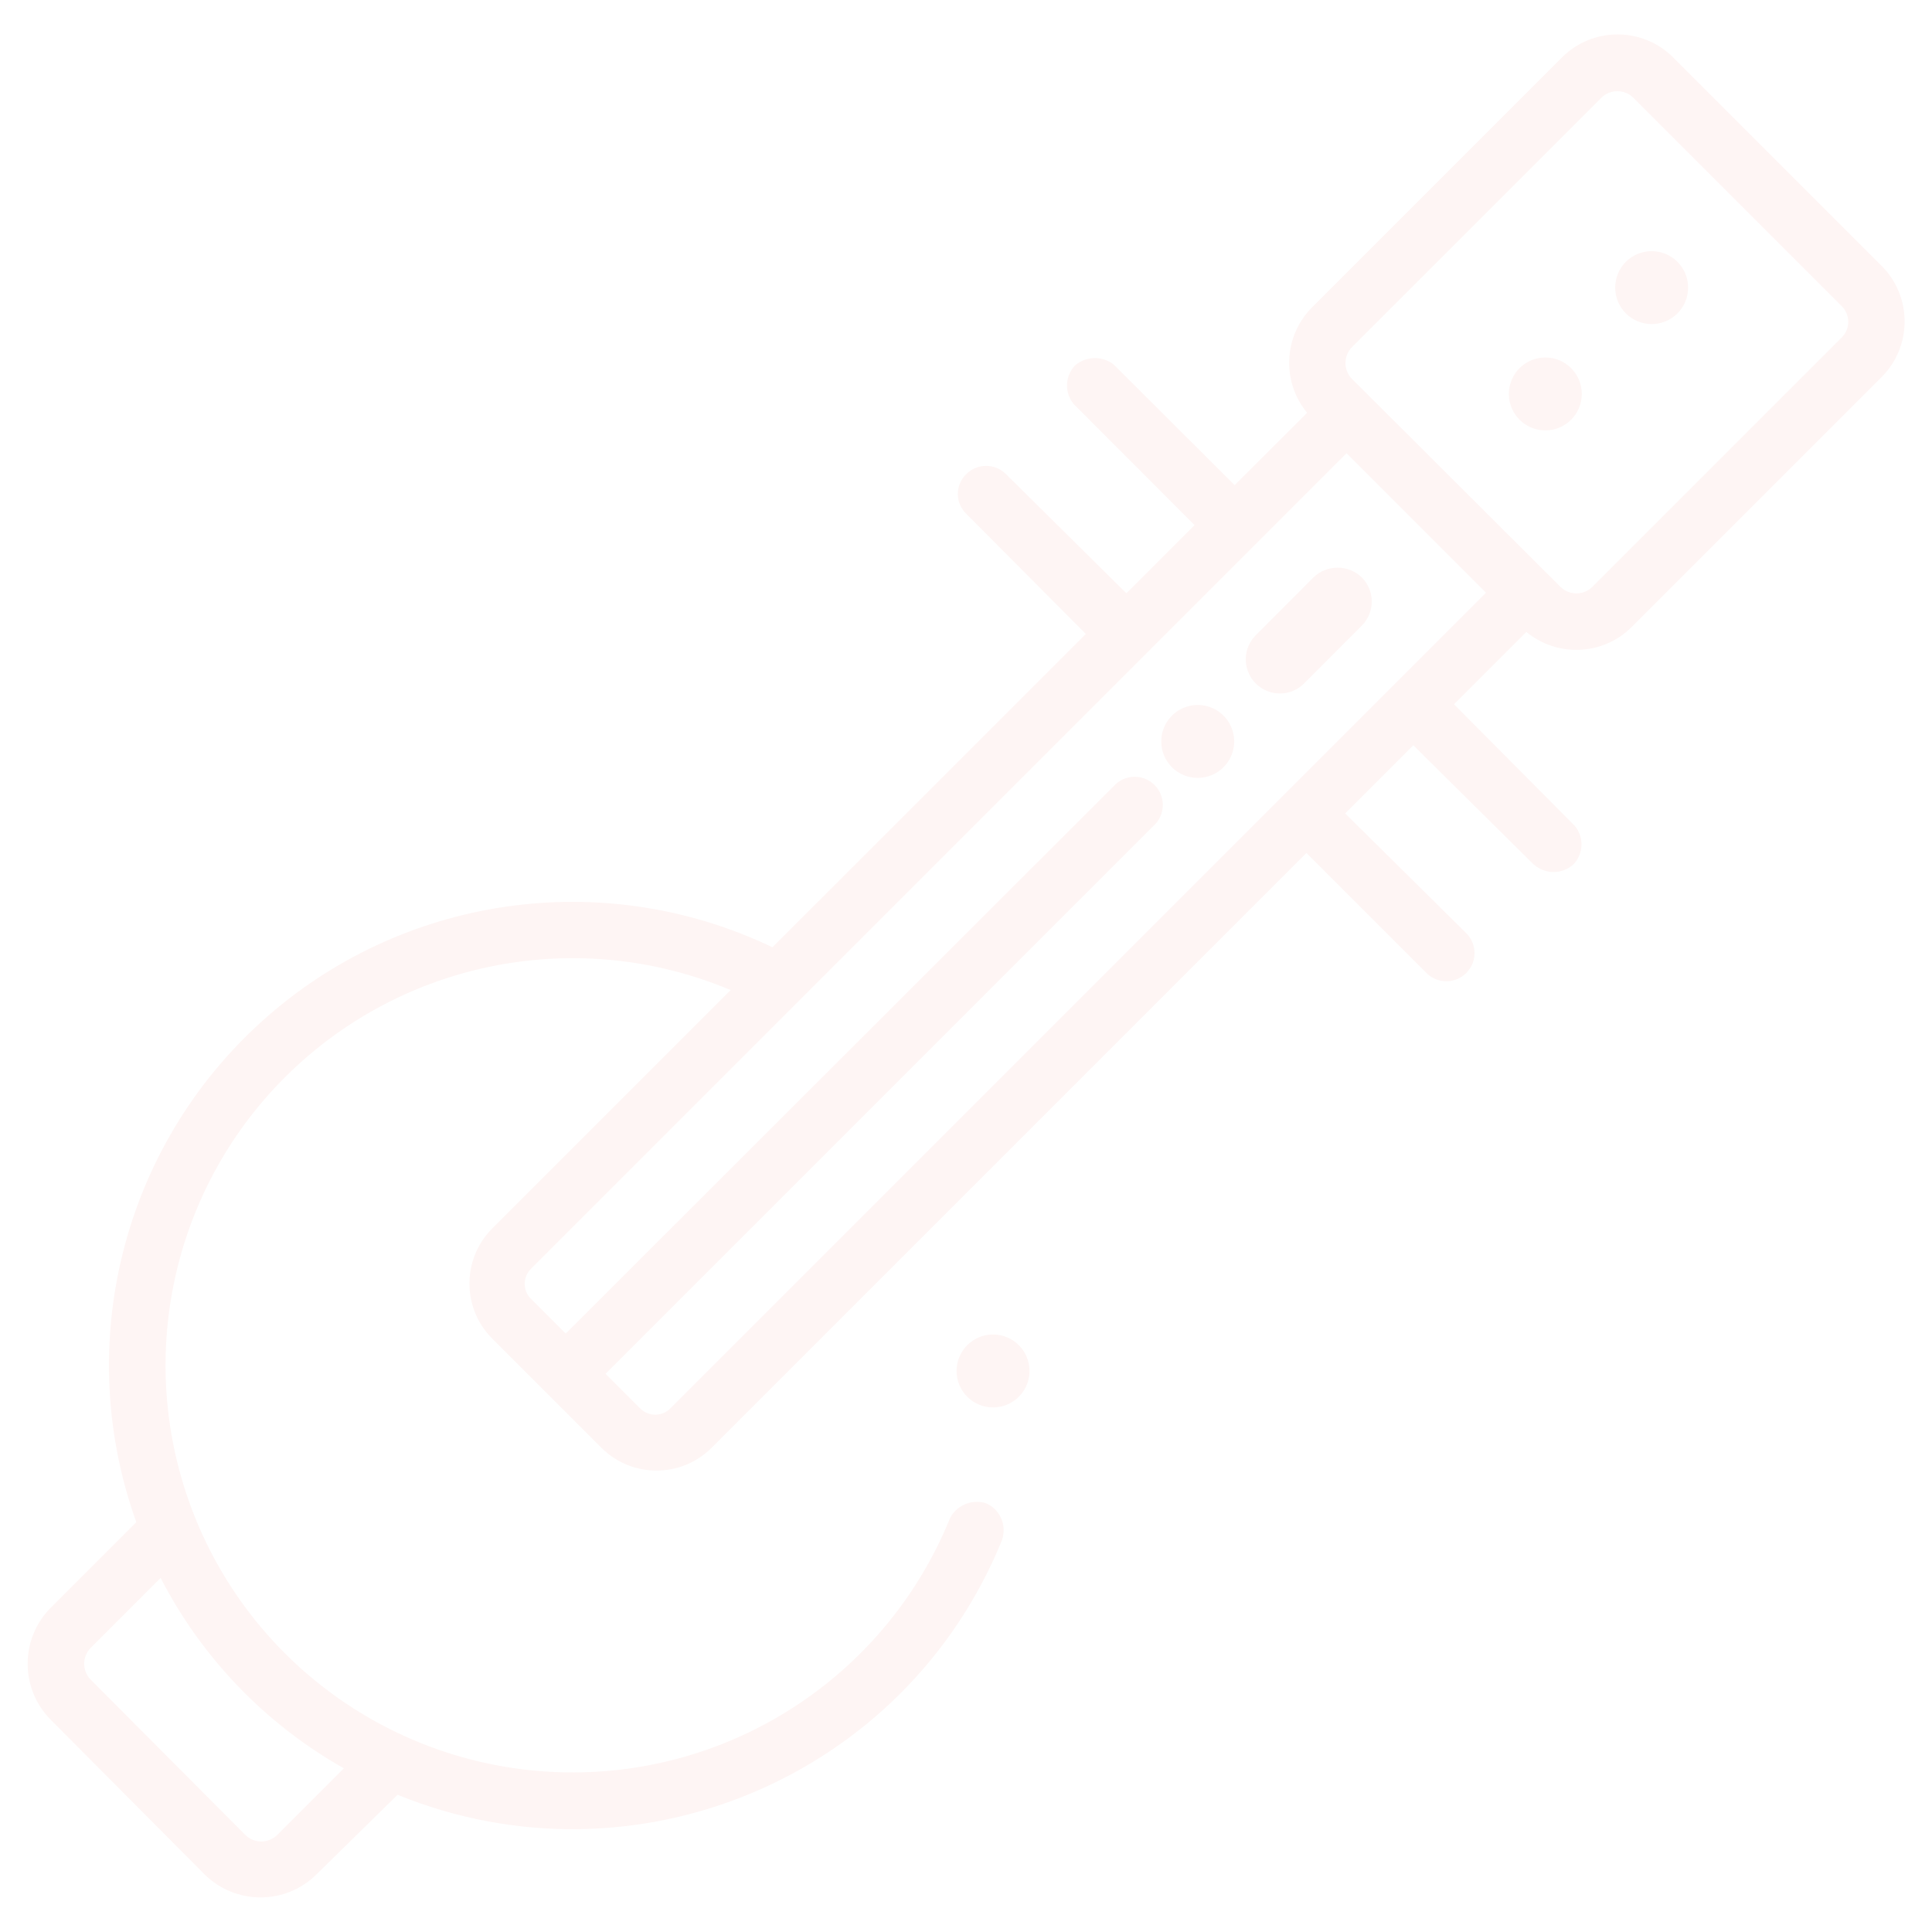
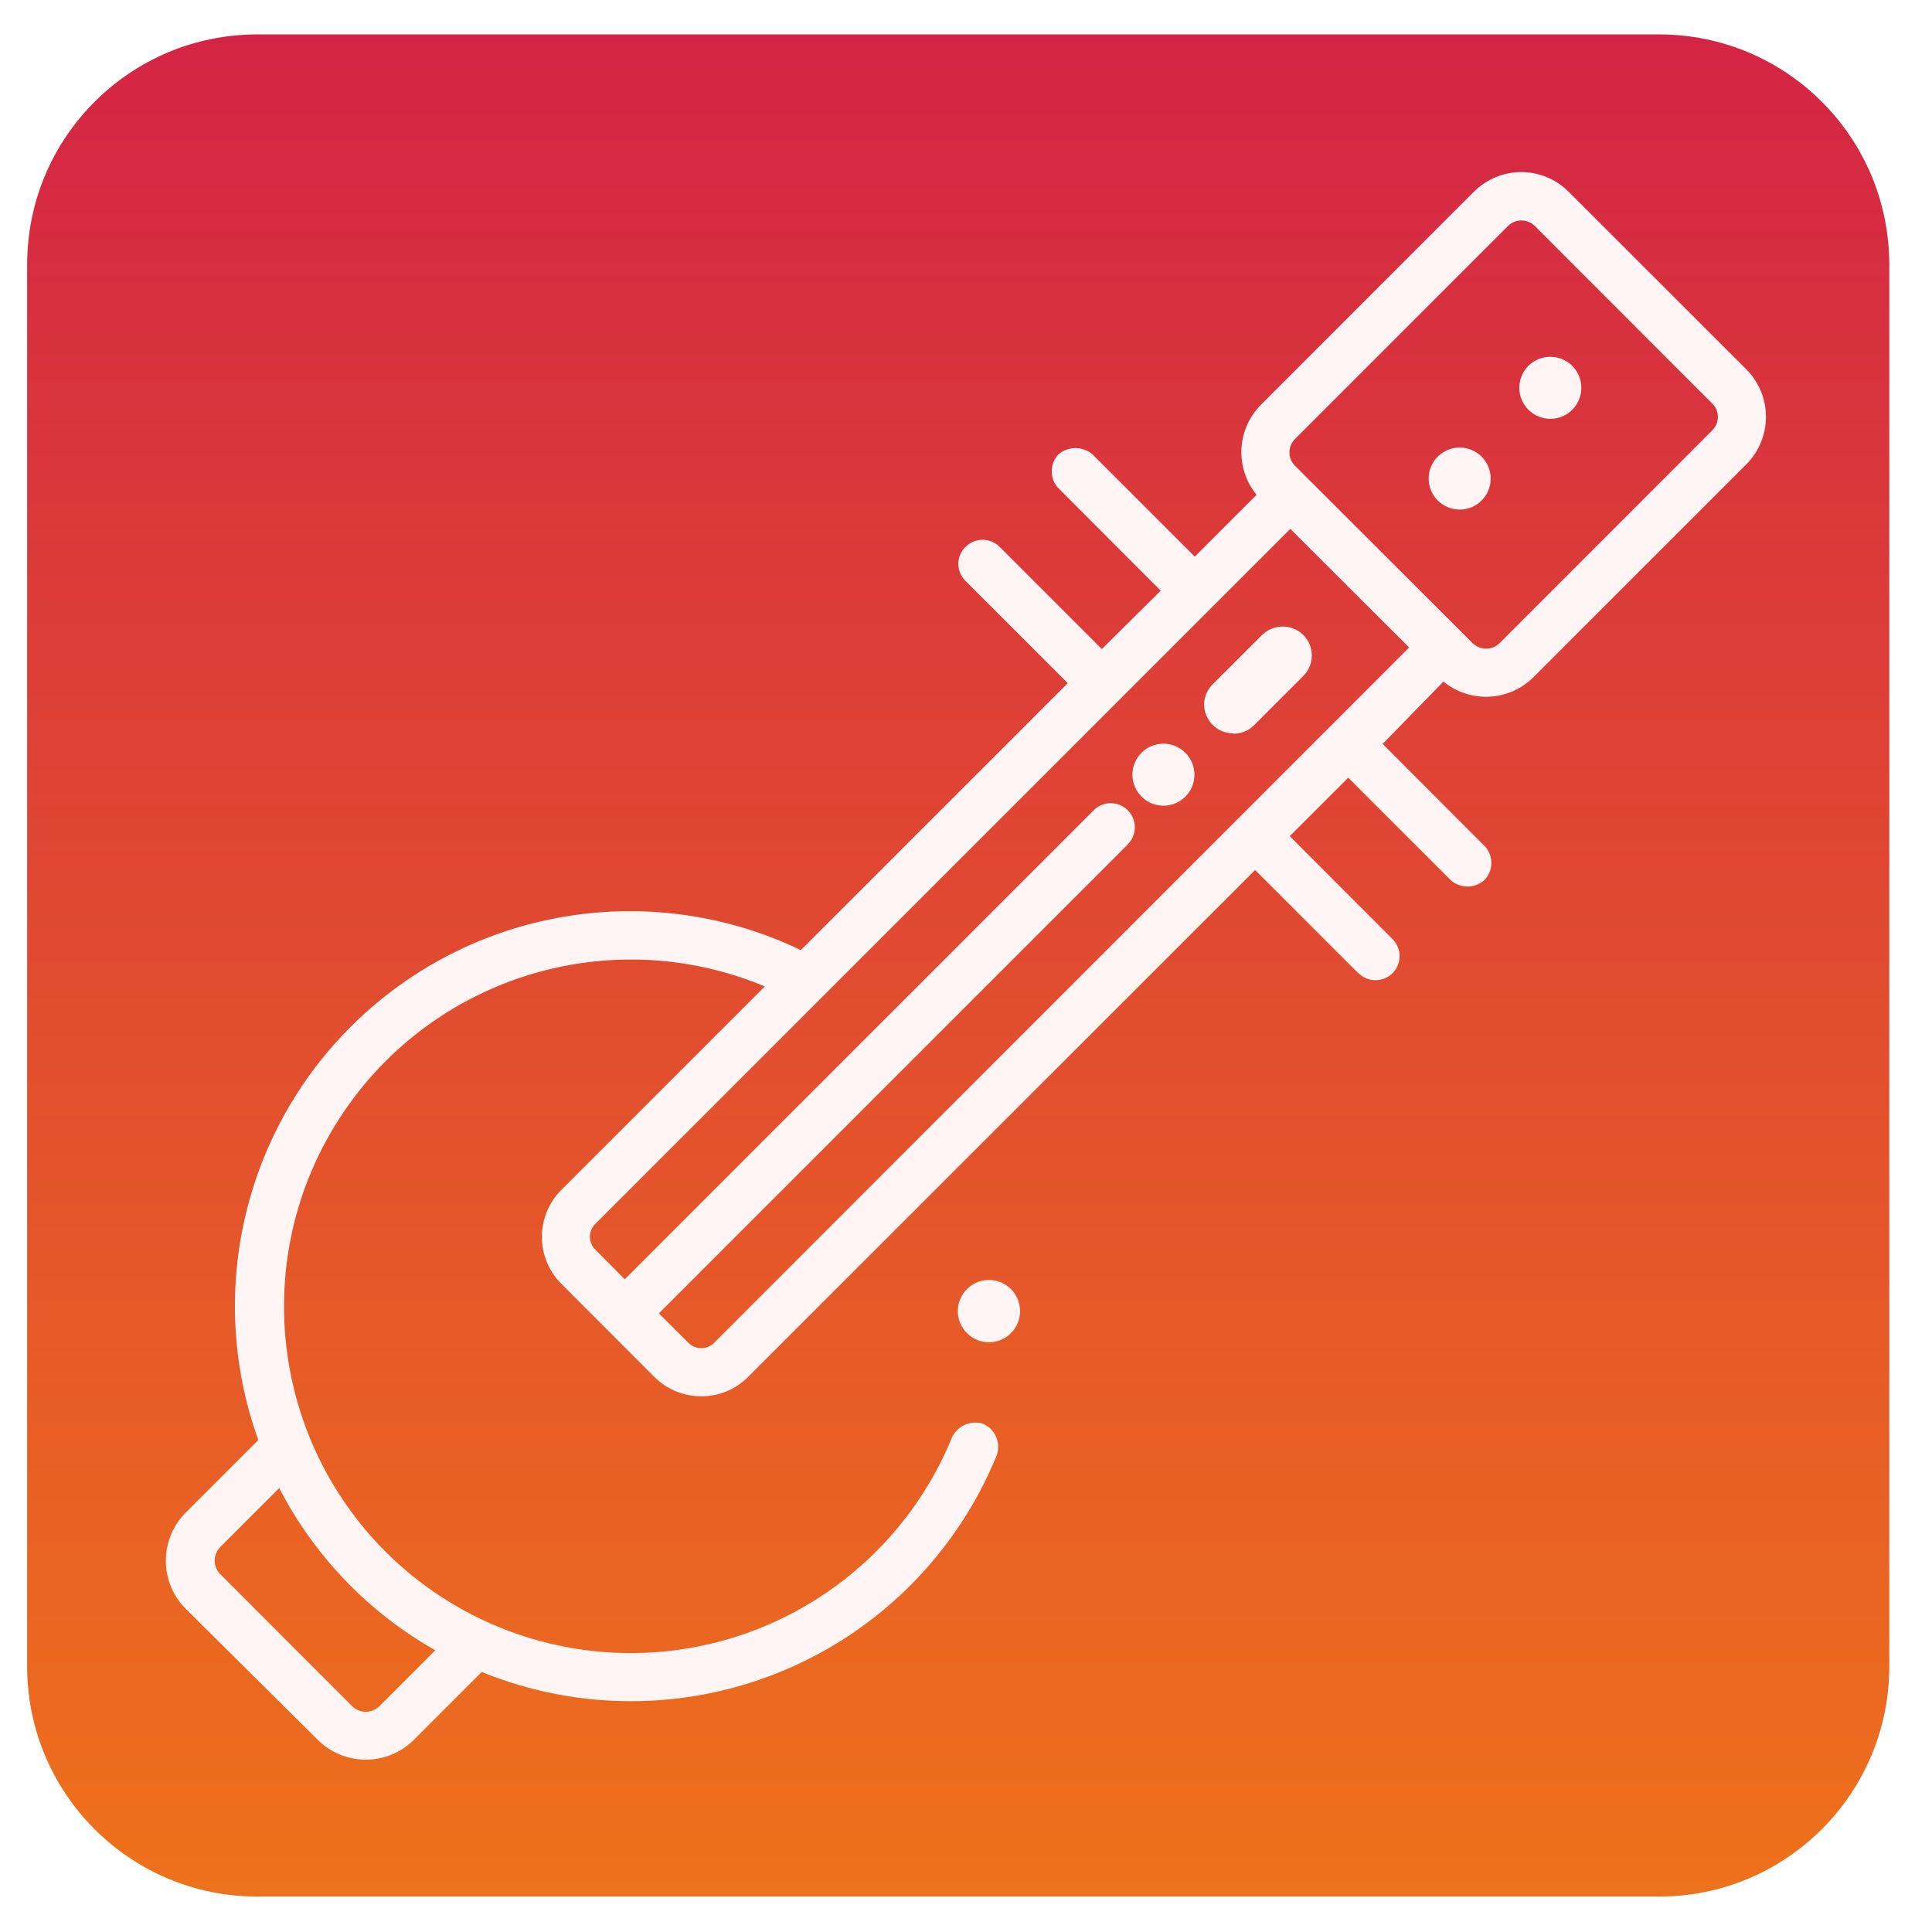
<svg xmlns="http://www.w3.org/2000/svg" id="Layer_1" data-name="Layer 1" viewBox="0 0 170.08 170.08">
  <defs>
-     <style>.cls-1{fill:#fef5f4;}</style>
+     <style>.cls-1{fill:url(#linear-gradient);}.cls-2{fill:#fef5f4;}</style>
+     <linearGradient id="linear-gradient" x1="84.36" y1="2.76" x2="84.36" y2="166.69" gradientUnits="userSpaceOnUse">
+       <stop offset="0" stop-color="#d42445" />
+       <stop offset="1" stop-color="#ee711b" />
+     </linearGradient>
  </defs>
-   <path class="cls-1" d="M87.42,117.48a3.21,3.21,0,1,0,3.21,3.2A3.21,3.21,0,0,0,87.42,117.48Z" />
-   <path class="cls-1" d="M165.66,23.42,147.29,5.05a6.93,6.93,0,0,0-9.78,0l-22,22a6.92,6.92,0,0,0-.44,9.29l-6.38,6.37L98.15,32.2,97.92,32a2.69,2.69,0,0,0-3.29.18,2.57,2.57,0,0,0-.12,3.38l10.65,10.67-6,6L88.55,41.73a2.47,2.47,0,0,0-3.48,0,2.43,2.43,0,0,0,0,3.51L95.59,55.81,68,83.39A40.8,40.8,0,0,0,12,134l-7.53,7.53a7,7,0,0,0,0,9.87L18,165a7,7,0,0,0,9.87,0L35,158a40.81,40.81,0,0,0,53.21-22.42l.07-.26a2.58,2.58,0,0,0-1.52-3,2.69,2.69,0,0,0-3,1.1l-.14.26a35.84,35.84,0,1,1-19.3-46.52l-21,21a6.86,6.86,0,0,0,0,9.67l9.64,9.64a6.87,6.87,0,0,0,9.67,0l52.38-52.38,10.53,10.53.1.1a2.48,2.48,0,0,0,3.5-3.51L118.42,71.61l6-6L135,76.09l.18.14a2.61,2.61,0,0,0,3.34-.14,2.55,2.55,0,0,0,.11-3.39L128,62l6.37-6.37a6.91,6.91,0,0,0,9.29-.45l22-22A6.93,6.93,0,0,0,165.66,23.42Zm-3.51,6.27-22,22a2,2,0,0,1-2.75,0L119,33.34a2,2,0,0,1,0-2.76l22-22a2,2,0,0,1,2.76,0l18.37,18.37A1.94,1.94,0,0,1,162.15,29.69ZM56.37,124l-3.06-3.06,48.37-48.37.07-.07A2.48,2.48,0,0,0,98.25,69L49.8,117.4l-3.06-3.06a1.86,1.86,0,0,1,0-2.64l71.8-71.8,12.28,12.28L59,124A1.87,1.87,0,0,1,56.37,124ZM21.56,161.5,8,147.88a2,2,0,0,1,0-2.83l6.14-6.14a40.62,40.62,0,0,0,16.13,16.76l-5.82,5.82A2,2,0,0,1,21.56,161.5Z" />
-   <circle class="cls-1" cx="136.04" cy="34.68" r="3.21" />
-   <path class="cls-1" d="M142.19,25.32a3.21,3.21,0,1,0,3.21-3.21A3.21,3.21,0,0,0,142.19,25.32Z" />
-   <path class="cls-1" d="M105.44,68.48a3.21,3.21,0,1,0-3.21-3.2A3.2,3.2,0,0,0,105.44,68.48Z" />
-   <path class="cls-1" d="M112.67,61.05a3,3,0,0,0,2.13-.88l5.08-5.09a3,3,0,0,0,.88-2.12,3,3,0,0,0-.88-2.13,3.06,3.06,0,0,0-4.25,0l-5.08,5.09a3,3,0,0,0,0,4.25A3,3,0,0,0,112.67,61.05Z" />
+   <rect class="cls-1" x="2.39" y="3.03" width="163.93" height="163.93" rx="20.26" />
+   <path class="cls-2" d="M87.07,112.68a2.74,2.74,0,1,0,2.73,2.73A2.74,2.74,0,0,0,87.07,112.68Z" />
+   <path class="cls-2" d="M153.75,32.53,138.09,16.88a5.89,5.89,0,0,0-8.34,0L111,35.64a5.92,5.92,0,0,0-.38,7.92L105.18,49l-9-9-.2-.15a2.3,2.3,0,0,0-2.8.15,2.18,2.18,0,0,0-.1,2.88L102.18,52,97,57.14l-9-9a2.12,2.12,0,0,0-3,0,2.09,2.09,0,0,0,0,3l9,9-23.5,23.5a34.77,34.77,0,0,0-47.76,43.13l-6.42,6.42a6,6,0,0,0,0,8.41L28,153.19a6,6,0,0,0,8.41,0l6-6a34.78,34.78,0,0,0,45.35-19.11l.06-.22a2.22,2.22,0,0,0-1.3-2.53,2.29,2.29,0,0,0-2.57.94l-.12.22a30.56,30.56,0,0,1-49.9,10.1A30.54,30.54,0,0,1,67.33,86.84L49.4,104.77a5.84,5.84,0,0,0,0,8.23l8.21,8.22a5.82,5.82,0,0,0,4.13,1.7,5.75,5.75,0,0,0,4.11-1.7l44.64-44.63,9,9,.1.08a2.11,2.11,0,0,0,3-3l-9.05-9.06,5.15-5.15,9,9,.15.13a2.23,2.23,0,0,0,2.85-.13,2.17,2.17,0,0,0,.1-2.88l-9.07-9.09L127.07,60a5.92,5.92,0,0,0,7.92-.38l18.76-18.76A5.92,5.92,0,0,0,153.75,32.53Zm-3,5.34L132,56.63a1.7,1.7,0,0,1-2.35,0L114,41a1.66,1.66,0,0,1,0-2.35l18.76-18.76a1.65,1.65,0,0,1,1.17-.48,1.67,1.67,0,0,1,1.18.48l15.65,15.66A1.65,1.65,0,0,1,150.75,37.87ZM60.61,118.22,58,115.62,99.22,74.4l.06-.07a2.12,2.12,0,0,0-3-3L55,112.62,52.4,110a1.59,1.59,0,0,1,0-2.25l61.19-61.19L124.05,57,62.86,118.22A1.59,1.59,0,0,1,60.61,118.22ZM31,150.2l-11.6-11.61a1.7,1.7,0,0,1,0-2.41L24.58,131a34.73,34.73,0,0,0,13.74,14.28l-5,5A1.71,1.71,0,0,1,31,150.2Z" />
+   <circle class="cls-2" cx="128.5" cy="42.13" r="2.73" />
+   <path class="cls-2" d="M133.75,34.15a2.73,2.73,0,1,0,2.73-2.74A2.72,2.72,0,0,0,133.75,34.15Z" />
+   <path class="cls-2" d="M102.42,70.93a2.73,2.73,0,1,0-2.73-2.73A2.74,2.74,0,0,0,102.42,70.93Z" />
+   <path class="cls-2" d="M108.59,64.59a2.52,2.52,0,0,0,1.81-.75l4.33-4.33a2.5,2.5,0,0,0,.75-1.81,2.53,2.53,0,0,0-.75-1.81,2.61,2.61,0,0,0-3.62,0l-4.33,4.33A2.53,2.53,0,0,0,106,62a2.56,2.56,0,0,0,2.56,2.56Z" />
</svg>
